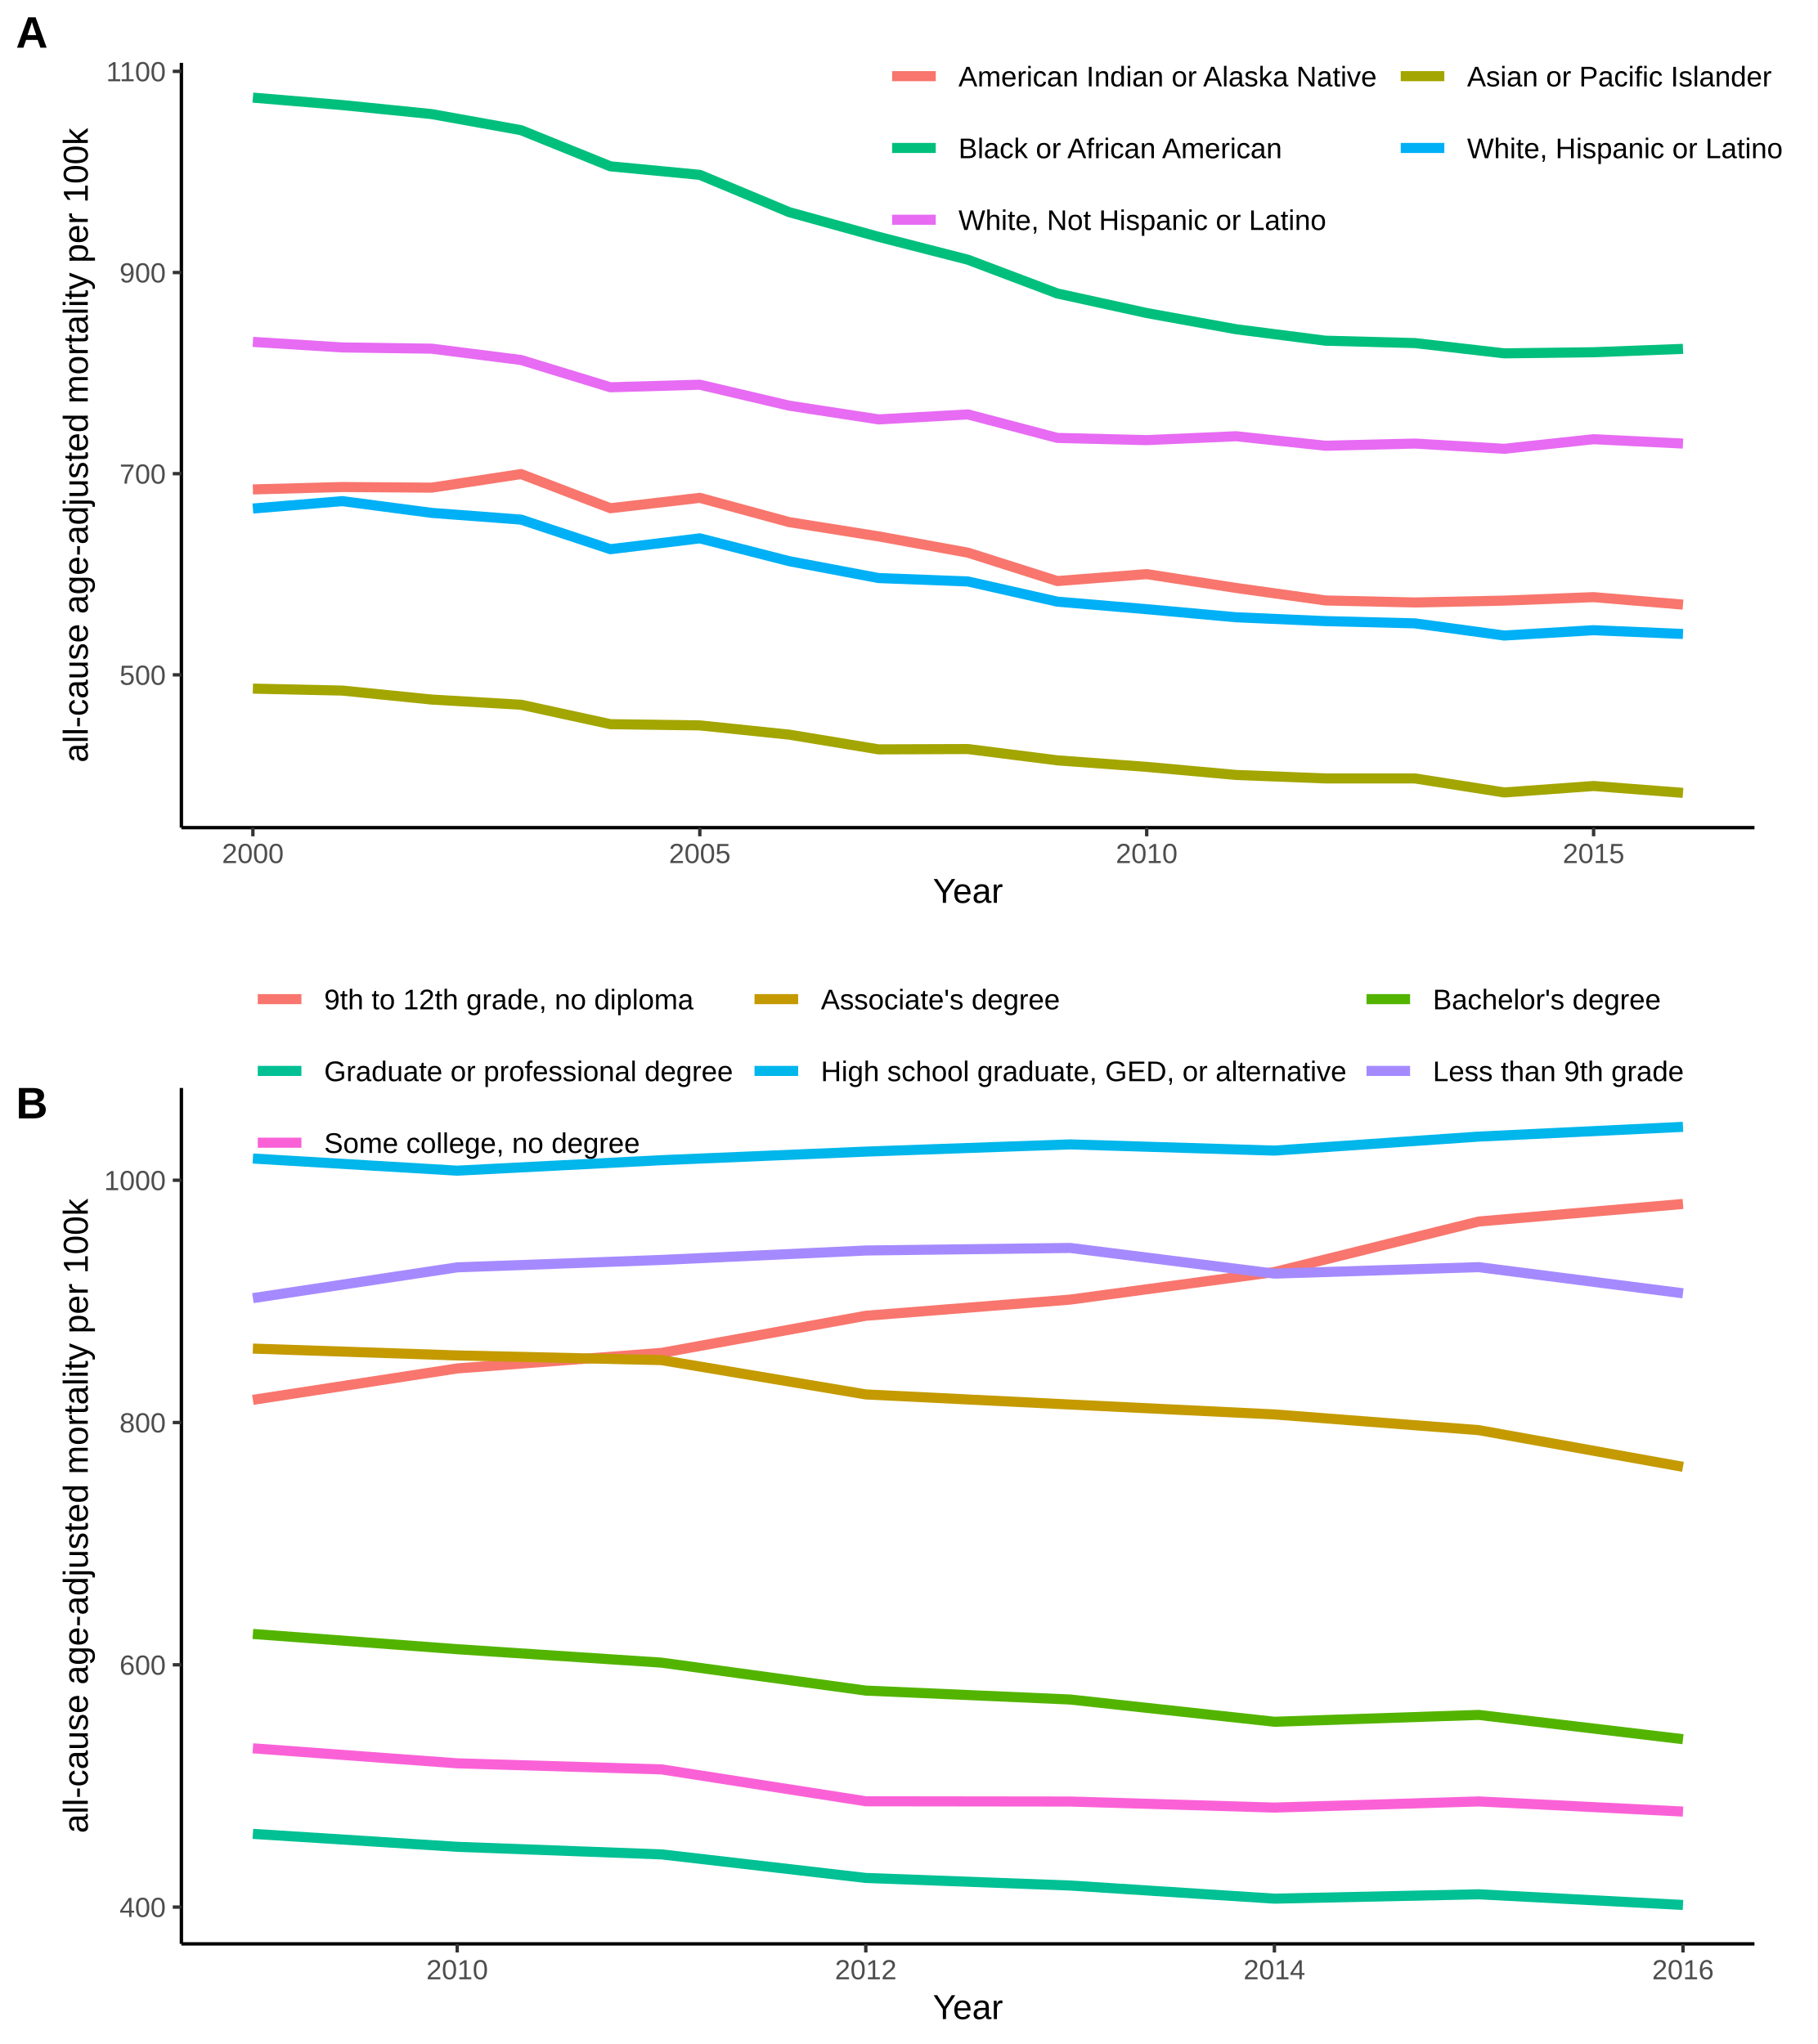
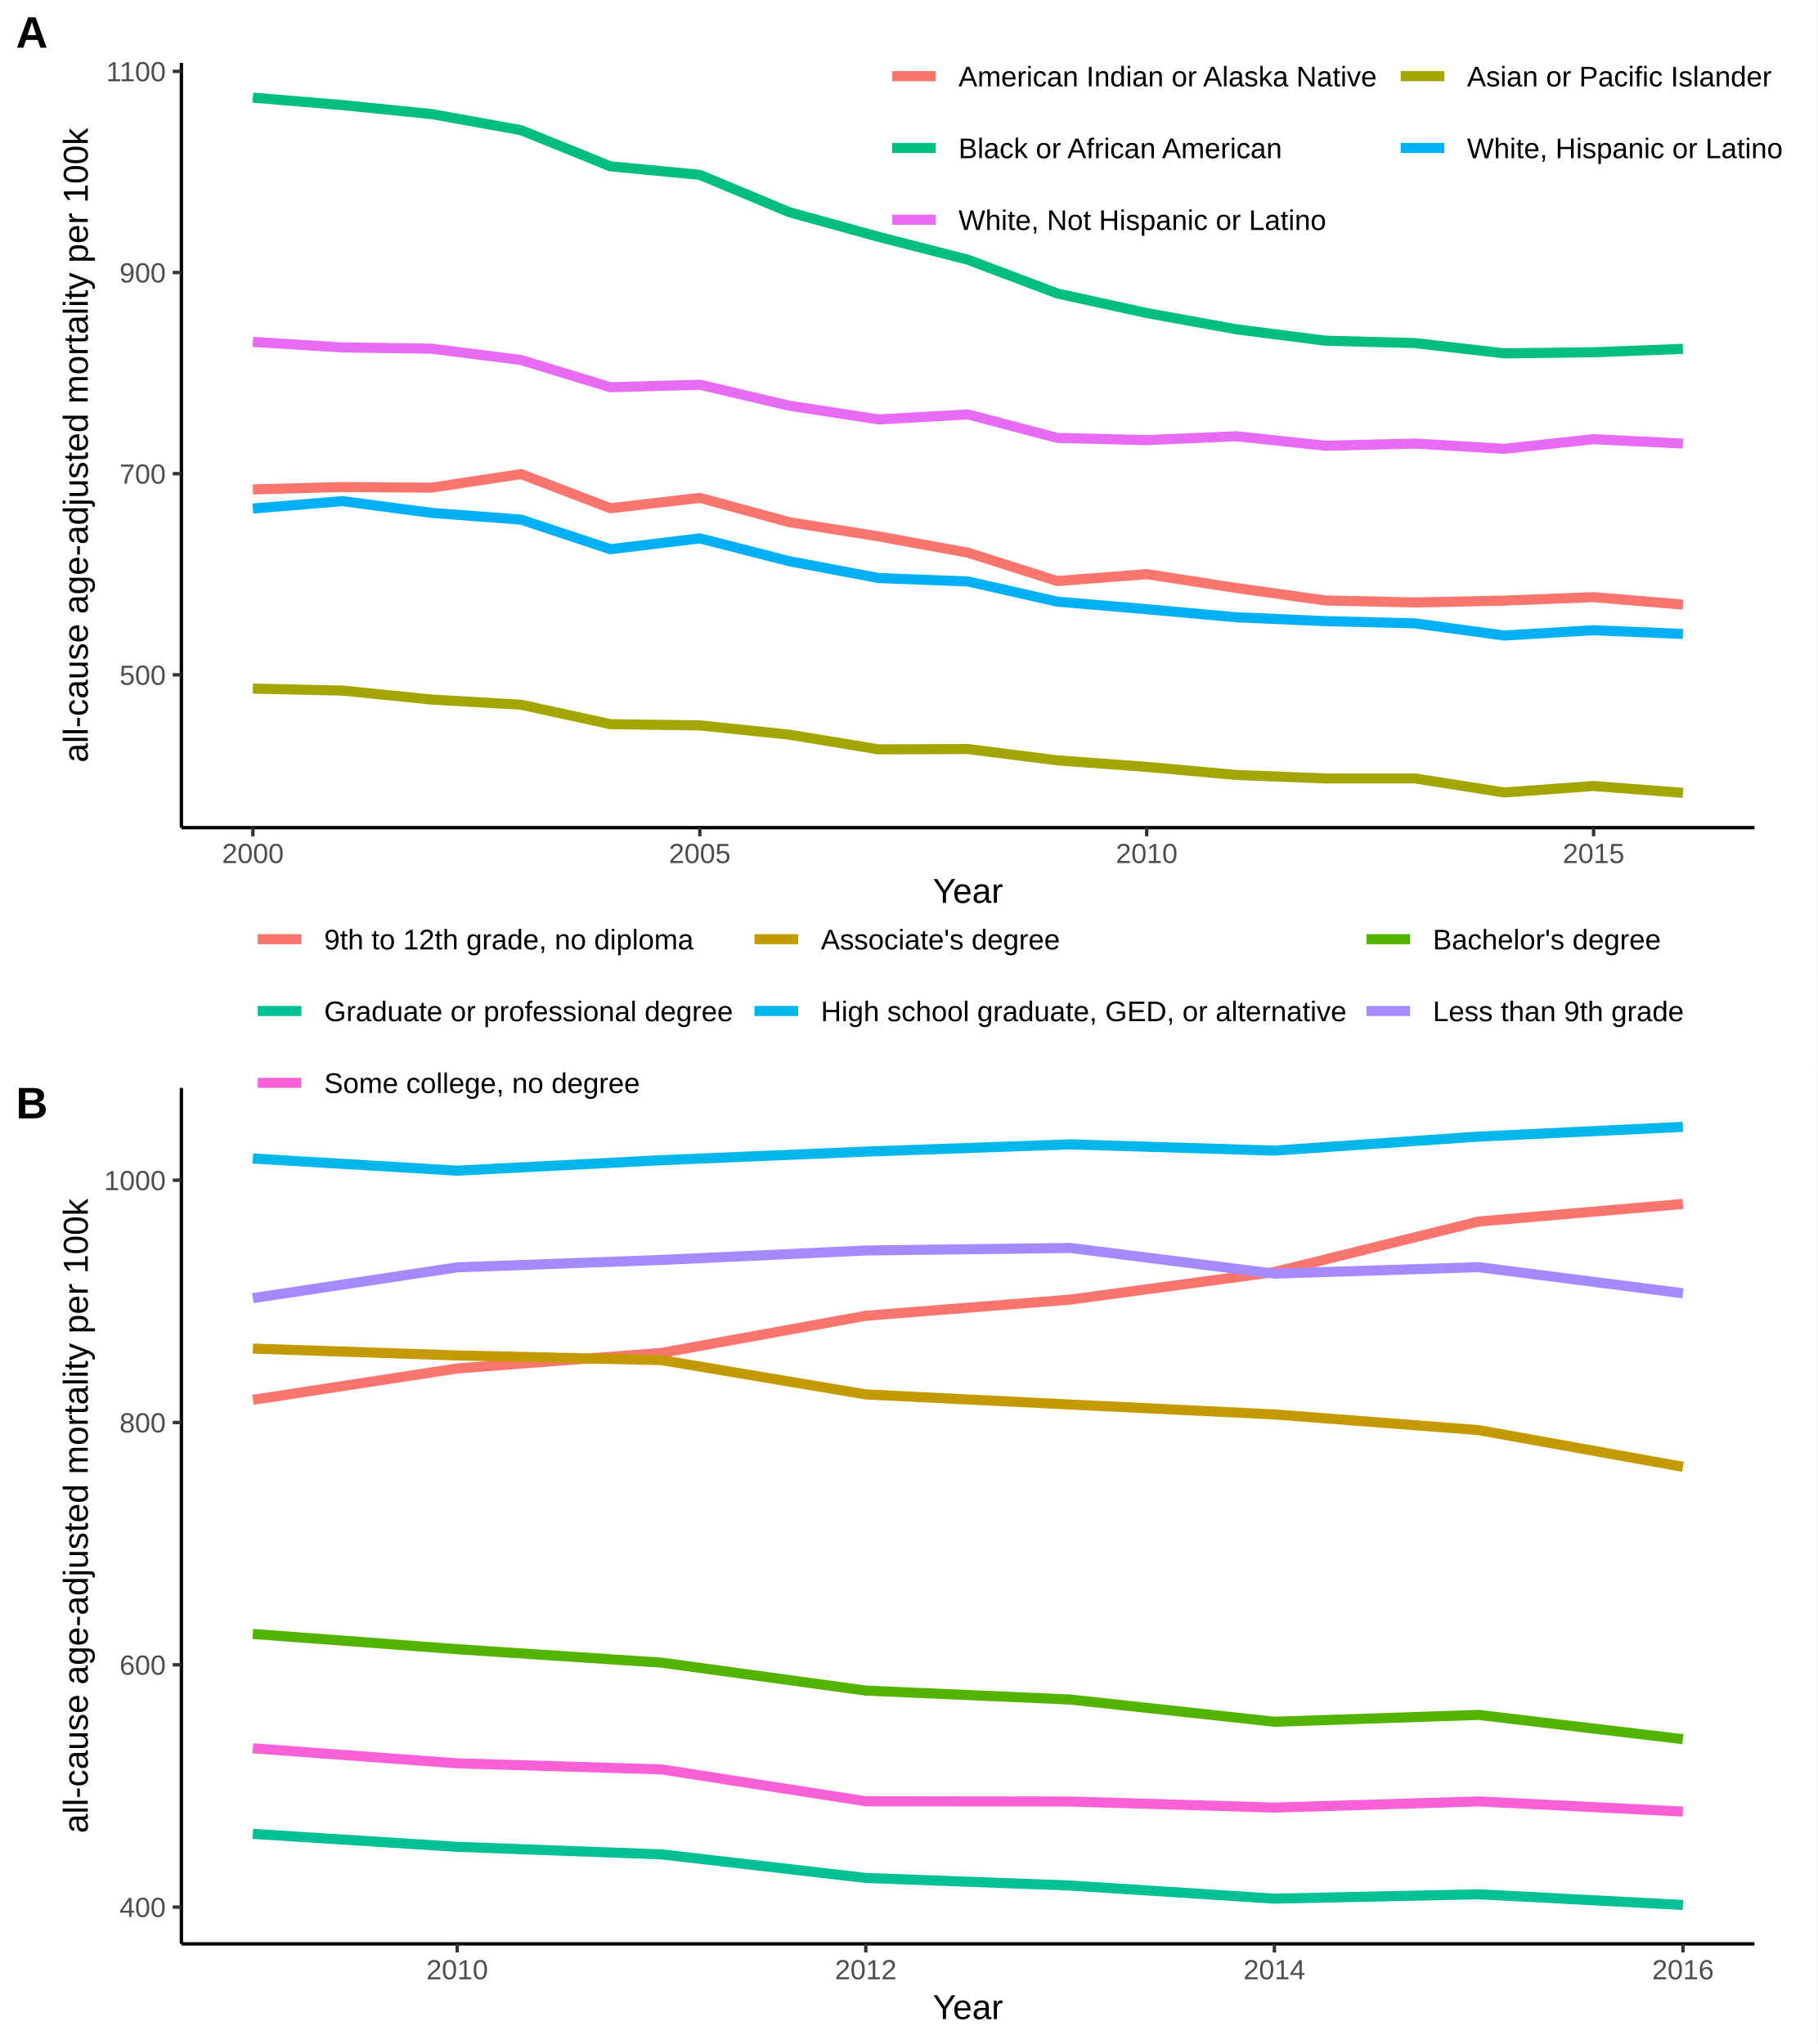
<svg xmlns="http://www.w3.org/2000/svg" class="svglite" width="576.00pt" height="648.00pt" viewBox="0 0 576.00 648.00">
  <defs>
    <style type="text/css">
    .svglite line, .svglite polyline, .svglite polygon, .svglite path, .svglite rect, .svglite circle {
      fill: none;
      stroke: #000000;
      stroke-linecap: round;
      stroke-linejoin: round;
      stroke-miterlimit: 10.00;
    }
  </style>
  </defs>
  <rect width="100%" height="100%" style="stroke: none; fill: #FFFFFF;" />
  <defs>
    <clipPath id="cpMC4wMHw1NzYuMDB8MC4wMHw2NDguMDA=">
      <rect x="0.00" y="0.00" width="576.00" height="648.00" />
    </clipPath>
  </defs>
  <g clip-path="url(#cpMC4wMHw1NzYuMDB8MC4wMHw2NDguMDA=)">
</g>
  <defs>
    <clipPath id="cpMC4wMHw1NzYuMDB8MC4wMHwzMDguNTc=">
      <rect x="0.00" y="0.00" width="576.00" height="308.57" />
    </clipPath>
  </defs>
  <g clip-path="url(#cpMC4wMHw1NzYuMDB8MC4wMHwzMDguNTc=)">
    <rect x="0.00" y="0" width="576.00" height="308.57" style="stroke-width: 1.07; stroke: #FFFFFF; fill: #FFFFFF;" />
  </g>
  <g clip-path="url(#cpMC4wMHw1NzYuMDB8MC4wMHw2NDguMDA=)">
</g>
  <defs>
    <clipPath id="cpNTcuNDl8NTU2LjA3fDE5LjkzfDI2Mi4zOA==">
      <rect x="57.49" y="19.93" width="498.58" height="242.45" />
    </clipPath>
  </defs>
  <g clip-path="url(#cpNTcuNDl8NTU2LjA3fDE5LjkzfDI2Mi4zOA==)">
    <rect x="57.49" y="19.93" width="498.58" height="242.45" style="stroke-width: 1.07; stroke: none; fill: #FFFFFF;" />
    <polyline points="80.15,155.16 108.48,154.40 136.81,154.60 165.14,150.29 193.47,161.12 221.80,157.83 250.13,165.53 278.45,170.05 306.78,175.21 335.11,184.21 363.44,182.01 391.77,186.40 420.10,190.36 448.43,191.00 476.75,190.41 505.08,189.31 533.41,191.68 " style="stroke-width: 3.20; stroke: #F8766D; stroke-linecap: butt;" />
    <polyline points="80.15,218.31 108.48,218.93 136.81,221.78 165.14,223.42 193.47,229.58 221.80,229.97 250.13,232.90 278.45,237.57 306.78,237.47 335.11,241.05 363.44,243.12 391.77,245.68 420.10,246.78 448.43,246.78 476.75,251.23 505.08,249.18 533.41,251.36 " style="stroke-width: 3.20; stroke: #A3A500; stroke-linecap: butt;" />
    <polyline points="80.15,30.95 108.48,33.31 136.81,36.17 165.14,41.27 193.47,52.73 221.80,55.43 250.13,67.26 278.45,75.08 306.78,82.34 335.11,93.04 363.44,99.24 391.77,104.38 420.10,108.01 448.43,108.76 476.75,112.02 505.08,111.67 533.41,110.60 " style="stroke-width: 3.20; stroke: #00BF7D; stroke-linecap: butt;" />
    <polyline points="80.15,161.22 108.48,158.87 136.81,162.60 165.14,164.73 193.47,174.11 221.80,170.67 250.13,177.91 278.45,183.26 306.78,184.34 335.11,190.74 363.44,193.13 391.77,195.69 420.10,196.91 448.43,197.62 476.75,201.48 505.08,199.79 533.41,200.98 " style="stroke-width: 3.20; stroke: #00B0F6; stroke-linecap: butt;" />
    <polyline points="80.15,108.39 108.48,110.15 136.81,110.54 165.14,114.13 193.47,122.78 221.80,121.96 250.13,128.61 278.45,132.96 306.78,131.38 335.11,138.83 363.44,139.53 391.77,138.30 420.10,141.31 448.43,140.62 476.75,142.28 505.08,139.24 533.41,140.62 " style="stroke-width: 3.20; stroke: #E76BF3; stroke-linecap: butt;" />
  </g>
  <g clip-path="url(#cpMC4wMHw1NzYuMDB8MC4wMHw2NDguMDA=)">
    <polyline points="57.49,262.38 57.49,19.93 " style="stroke-width: 1.07; stroke-linecap: butt;" />
    <text x="52.56" y="217.11" text-anchor="end" style="font-size: 8.80px; fill: #4D4D4D; font-family: Arial;" textLength="14.69px" lengthAdjust="spacingAndGlyphs">500</text>
    <text x="52.56" y="153.33" text-anchor="end" style="font-size: 8.80px; fill: #4D4D4D; font-family: Arial;" textLength="14.69px" lengthAdjust="spacingAndGlyphs">700</text>
    <text x="52.56" y="89.55" text-anchor="end" style="font-size: 8.80px; fill: #4D4D4D; font-family: Arial;" textLength="14.69px" lengthAdjust="spacingAndGlyphs">900</text>
    <text x="52.56" y="25.77" text-anchor="end" style="font-size: 8.80px; fill: #4D4D4D; font-family: Arial;" textLength="19.58px" lengthAdjust="spacingAndGlyphs">1100</text>
    <polyline points="54.75,213.95 57.49,213.95 " style="stroke-width: 1.07; stroke: #333333; stroke-linecap: butt;" />
    <polyline points="54.75,150.17 57.49,150.17 " style="stroke-width: 1.07; stroke: #333333; stroke-linecap: butt;" />
    <polyline points="54.75,86.40 57.49,86.40 " style="stroke-width: 1.07; stroke: #333333; stroke-linecap: butt;" />
    <polyline points="54.75,22.62 57.49,22.62 " style="stroke-width: 1.07; stroke: #333333; stroke-linecap: butt;" />
    <polyline points="57.49,262.38 556.07,262.38 " style="stroke-width: 1.07; stroke-linecap: butt;" />
    <polyline points="80.15,265.12 80.15,262.38 " style="stroke-width: 1.07; stroke: #333333; stroke-linecap: butt;" />
    <polyline points="221.80,265.12 221.80,262.38 " style="stroke-width: 1.07; stroke: #333333; stroke-linecap: butt;" />
    <polyline points="363.44,265.12 363.44,262.38 " style="stroke-width: 1.07; stroke: #333333; stroke-linecap: butt;" />
    <polyline points="505.08,265.12 505.08,262.38 " style="stroke-width: 1.07; stroke: #333333; stroke-linecap: butt;" />
    <text x="80.15" y="273.62" text-anchor="middle" style="font-size: 8.80px; fill: #4D4D4D; font-family: Arial;" textLength="19.58px" lengthAdjust="spacingAndGlyphs">2000</text>
    <text x="221.80" y="273.62" text-anchor="middle" style="font-size: 8.80px; fill: #4D4D4D; font-family: Arial;" textLength="19.58px" lengthAdjust="spacingAndGlyphs">2005</text>
    <text x="363.44" y="273.62" text-anchor="middle" style="font-size: 8.80px; fill: #4D4D4D; font-family: Arial;" textLength="19.58px" lengthAdjust="spacingAndGlyphs">2010</text>
    <text x="505.08" y="273.62" text-anchor="middle" style="font-size: 8.80px; fill: #4D4D4D; font-family: Arial;" textLength="19.58px" lengthAdjust="spacingAndGlyphs">2015</text>
    <text x="306.78" y="286.23" text-anchor="middle" style="font-size: 11.00px; font-family: Arial;" textLength="23.24px" lengthAdjust="spacingAndGlyphs">Year</text>
    <text transform="translate(27.82,141.15) rotate(-90)" text-anchor="middle" style="font-size: 11.00px; font-family: Arial;" textLength="201.18px" lengthAdjust="spacingAndGlyphs">all-cause age-adjusted mortality per 100k</text>
    <rect x="275.55" y="4.55" width="294.81" height="79.24" style="stroke-width: 1.07; stroke: none;" />
    <line x1="282.75" y1="24.15" x2="296.58" y2="24.15" style="stroke-width: 3.20; stroke: #F8766D; stroke-linecap: butt;" />
    <line x1="443.95" y1="24.15" x2="457.77" y2="24.15" style="stroke-width: 3.20; stroke: #A3A500; stroke-linecap: butt;" />
    <line x1="282.75" y1="46.91" x2="296.58" y2="46.91" style="stroke-width: 3.20; stroke: #00BF7D; stroke-linecap: butt;" />
    <line x1="443.95" y1="46.91" x2="457.77" y2="46.91" style="stroke-width: 3.20; stroke: #00B0F6; stroke-linecap: butt;" />
    <line x1="282.75" y1="69.67" x2="296.58" y2="69.67" style="stroke-width: 3.20; stroke: #E76BF3; stroke-linecap: butt;" />
    <text x="303.78" y="27.38" style="font-size: 9.00px; font-family: Arial;" textLength="133.04px" lengthAdjust="spacingAndGlyphs">American Indian or Alaska Native</text>
    <text x="464.98" y="27.38" style="font-size: 9.00px; font-family: Arial;" textLength="96.53px" lengthAdjust="spacingAndGlyphs">Asian or Pacific Islander</text>
    <text x="303.78" y="50.14" style="font-size: 9.00px; font-family: Arial;" textLength="103.52px" lengthAdjust="spacingAndGlyphs">Black or African American</text>
    <text x="464.98" y="50.14" style="font-size: 9.00px; font-family: Arial;" textLength="100.03px" lengthAdjust="spacingAndGlyphs">White, Hispanic or Latino</text>
    <text x="303.78" y="72.90" style="font-size: 9.00px; font-family: Arial;" textLength="116.53px" lengthAdjust="spacingAndGlyphs">White, Not Hispanic or Latino</text>
    <text x="5.05" y="15.12" style="font-size: 14.00px; font-weight: bold; font-family: Arial;" textLength="10.11px" lengthAdjust="spacingAndGlyphs">A</text>
  </g>
  <defs>
    <clipPath id="cpMC4wMHw1NzYuMDB8MzM5LjQzfDY0OC4wMA==">
      <rect x="0.00" y="339.43" width="576.00" height="308.57" />
    </clipPath>
  </defs>
  <g clip-path="url(#cpMC4wMHw1NzYuMDB8MzM5LjQzfDY0OC4wMA==)">
    <rect x="0.00" y="339.43" width="576.00" height="308.57" style="stroke-width: 1.07; stroke: #FFFFFF; fill: #FFFFFF;" />
  </g>
  <g clip-path="url(#cpMC4wMHw1NzYuMDB8MC4wMHw2NDguMDA=)">
</g>
  <defs>
    <clipPath id="cpNTcuNDl8NTU2LjA3fDM0NC45MXw2MTYuMjU=">
      <rect x="57.49" y="344.91" width="498.58" height="271.34" />
    </clipPath>
  </defs>
  <g clip-path="url(#cpNTcuNDl8NTU2LjA3fDM0NC45MXw2MTYuMjU=)">
    <rect x="57.49" y="344.91" width="498.58" height="271.34" style="stroke-width: 1.07; stroke: none; fill: #FFFFFF;" />
    <polyline points="80.15,443.79 144.91,433.83 209.66,428.90 274.41,417.13 339.16,412.01 403.91,403.27 468.66,387.25 533.41,381.68 " style="stroke-width: 3.20; stroke: #F8766D; stroke-linecap: butt;" />
    <polyline points="80.15,427.54 144.91,429.71 209.66,431.19 274.41,442.07 339.16,445.27 403.91,448.41 468.66,453.39 533.41,465.03 " style="stroke-width: 3.20; stroke: #C49A00; stroke-linecap: butt;" />
    <polyline points="80.15,518.00 144.91,522.84 209.66,527.10 274.41,535.96 339.16,538.79 403.91,545.84 468.66,543.67 533.41,551.37 " style="stroke-width: 3.20; stroke: #53B400; stroke-linecap: butt;" />
    <polyline points="80.15,581.38 144.91,585.49 209.66,587.89 274.41,595.36 339.16,597.76 403.91,601.92 468.66,600.54 533.41,603.92 " style="stroke-width: 3.20; stroke: #00C094; stroke-linecap: butt;" />
    <polyline points="80.15,367.28 144.91,371.13 209.66,367.81 274.41,365.09 339.16,362.80 403.91,364.77 468.66,360.33 533.41,357.24 " style="stroke-width: 3.20; stroke: #00B6EB; stroke-linecap: butt;" />
    <polyline points="80.15,411.54 144.91,401.78 209.66,399.43 274.41,396.44 339.16,395.63 403.91,403.77 468.66,401.72 533.41,410.01 " style="stroke-width: 3.20; stroke: #A58AFF; stroke-linecap: butt;" />
    <polyline points="80.15,554.26 144.91,559.02 209.66,560.94 274.41,571.05 339.16,571.13 403.91,573.05 468.66,571.10 533.41,574.31 " style="stroke-width: 3.20; stroke: #FB61D7; stroke-linecap: butt;" />
  </g>
  <g clip-path="url(#cpMC4wMHw1NzYuMDB8MC4wMHw2NDguMDA=)">
    <polyline points="57.49,616.25 57.49,344.91 " style="stroke-width: 1.07; stroke-linecap: butt;" />
    <text x="52.56" y="607.74" text-anchor="end" style="font-size: 8.80px; fill: #4D4D4D; font-family: Arial;" textLength="14.69px" lengthAdjust="spacingAndGlyphs">400</text>
    <text x="52.56" y="530.93" text-anchor="end" style="font-size: 8.80px; fill: #4D4D4D; font-family: Arial;" textLength="14.69px" lengthAdjust="spacingAndGlyphs">600</text>
    <text x="52.56" y="454.12" text-anchor="end" style="font-size: 8.80px; fill: #4D4D4D; font-family: Arial;" textLength="14.69px" lengthAdjust="spacingAndGlyphs">800</text>
    <text x="52.56" y="377.31" text-anchor="end" style="font-size: 8.80px; fill: #4D4D4D; font-family: Arial;" textLength="19.58px" lengthAdjust="spacingAndGlyphs">1000</text>
    <polyline points="54.75,604.59 57.49,604.59 " style="stroke-width: 1.07; stroke: #333333; stroke-linecap: butt;" />
    <polyline points="54.75,527.78 57.49,527.78 " style="stroke-width: 1.07; stroke: #333333; stroke-linecap: butt;" />
    <polyline points="54.75,450.97 57.49,450.97 " style="stroke-width: 1.07; stroke: #333333; stroke-linecap: butt;" />
    <polyline points="54.75,374.16 57.49,374.16 " style="stroke-width: 1.07; stroke: #333333; stroke-linecap: butt;" />
    <polyline points="57.49,616.25 556.07,616.25 " style="stroke-width: 1.07; stroke-linecap: butt;" />
    <polyline points="144.91,618.99 144.91,616.25 " style="stroke-width: 1.07; stroke: #333333; stroke-linecap: butt;" />
    <polyline points="274.41,618.99 274.41,616.25 " style="stroke-width: 1.07; stroke: #333333; stroke-linecap: butt;" />
    <polyline points="403.91,618.99 403.91,616.25 " style="stroke-width: 1.07; stroke: #333333; stroke-linecap: butt;" />
    <polyline points="533.41,618.99 533.41,616.25 " style="stroke-width: 1.07; stroke: #333333; stroke-linecap: butt;" />
    <text x="144.91" y="627.49" text-anchor="middle" style="font-size: 8.80px; fill: #4D4D4D; font-family: Arial;" textLength="19.58px" lengthAdjust="spacingAndGlyphs">2010</text>
    <text x="274.41" y="627.49" text-anchor="middle" style="font-size: 8.80px; fill: #4D4D4D; font-family: Arial;" textLength="19.58px" lengthAdjust="spacingAndGlyphs">2012</text>
    <text x="403.91" y="627.49" text-anchor="middle" style="font-size: 8.80px; fill: #4D4D4D; font-family: Arial;" textLength="19.58px" lengthAdjust="spacingAndGlyphs">2014</text>
    <text x="533.41" y="627.49" text-anchor="middle" style="font-size: 8.80px; fill: #4D4D4D; font-family: Arial;" textLength="19.58px" lengthAdjust="spacingAndGlyphs">2016</text>
    <text x="306.78" y="640.10" text-anchor="middle" style="font-size: 11.00px; font-family: Arial;" textLength="23.24px" lengthAdjust="spacingAndGlyphs">Year</text>
    <text transform="translate(27.82,480.58) rotate(-90)" text-anchor="middle" style="font-size: 11.00px; font-family: Arial;" textLength="201.18px" lengthAdjust="spacingAndGlyphs">all-cause age-adjusted mortality per 100k</text>
-     <rect x="74.49" y="297.15" width="464.58" height="79.24" style="stroke-width: 1.07; stroke: none;" />
-     <line x1="81.70" y1="316.75" x2="95.53" y2="316.75" style="stroke-width: 3.20; stroke: #F8766D; stroke-linecap: butt;" />
-     <line x1="239.14" y1="316.75" x2="252.97" y2="316.75" style="stroke-width: 3.20; stroke: #C49A00; stroke-linecap: butt;" />
-     <line x1="433.10" y1="316.75" x2="446.92" y2="316.75" style="stroke-width: 3.20; stroke: #53B400; stroke-linecap: butt;" />
-     <line x1="81.70" y1="339.51" x2="95.53" y2="339.51" style="stroke-width: 3.20; stroke: #00C094; stroke-linecap: butt;" />
-     <line x1="239.14" y1="339.51" x2="252.97" y2="339.51" style="stroke-width: 3.20; stroke: #00B6EB; stroke-linecap: butt;" />
-     <line x1="433.10" y1="339.51" x2="446.92" y2="339.51" style="stroke-width: 3.20; stroke: #A58AFF; stroke-linecap: butt;" />
-     <line x1="81.70" y1="362.27" x2="95.53" y2="362.27" style="stroke-width: 3.20; stroke: #FB61D7; stroke-linecap: butt;" />
-     <text x="102.73" y="319.98" style="font-size: 9.00px; font-family: Arial;" textLength="117.04px" lengthAdjust="spacingAndGlyphs">9th to 12th grade, no diploma</text>
-     <text x="260.18" y="319.98" style="font-size: 9.00px; font-family: Arial;" textLength="75.75px" lengthAdjust="spacingAndGlyphs">Associate's degree</text>
-     <text x="454.13" y="319.98" style="font-size: 9.00px; font-family: Arial;" textLength="72.25px" lengthAdjust="spacingAndGlyphs">Bachelor's degree</text>
-     <text x="102.73" y="342.74" style="font-size: 9.00px; font-family: Arial;" textLength="129.54px" lengthAdjust="spacingAndGlyphs">Graduate or professional degree</text>
-     <text x="260.18" y="342.74" style="font-size: 9.00px; font-family: Arial;" textLength="166.55px" lengthAdjust="spacingAndGlyphs">High school graduate, GED, or alternative</text>
-     <text x="454.13" y="342.74" style="font-size: 9.00px; font-family: Arial;" textLength="79.53px" lengthAdjust="spacingAndGlyphs">Less than 9th grade</text>
-     <text x="102.73" y="365.50" style="font-size: 9.00px; font-family: Arial;" textLength="100.04px" lengthAdjust="spacingAndGlyphs">Some college, no degree</text>
+     <rect x="74.49" y="278.16" width="464.58" height="79.24" style="stroke-width: 1.07; stroke: none;" />
+     <line x1="81.70" y1="297.75" x2="95.53" y2="297.75" style="stroke-width: 3.20; stroke: #F8766D; stroke-linecap: butt;" />
+     <line x1="239.14" y1="297.75" x2="252.97" y2="297.75" style="stroke-width: 3.20; stroke: #C49A00; stroke-linecap: butt;" />
+     <line x1="433.10" y1="297.75" x2="446.92" y2="297.75" style="stroke-width: 3.20; stroke: #53B400; stroke-linecap: butt;" />
+     <line x1="81.70" y1="320.51" x2="95.53" y2="320.51" style="stroke-width: 3.20; stroke: #00C094; stroke-linecap: butt;" />
+     <line x1="239.14" y1="320.51" x2="252.97" y2="320.51" style="stroke-width: 3.20; stroke: #00B6EB; stroke-linecap: butt;" />
+     <line x1="433.10" y1="320.51" x2="446.92" y2="320.51" style="stroke-width: 3.20; stroke: #A58AFF; stroke-linecap: butt;" />
+     <line x1="81.70" y1="343.27" x2="95.53" y2="343.27" style="stroke-width: 3.20; stroke: #FB61D7; stroke-linecap: butt;" />
+     <text x="102.73" y="300.98" style="font-size: 9.00px; font-family: Arial;" textLength="117.04px" lengthAdjust="spacingAndGlyphs">9th to 12th grade, no diploma</text>
+     <text x="260.18" y="300.98" style="font-size: 9.00px; font-family: Arial;" textLength="75.75px" lengthAdjust="spacingAndGlyphs">Associate's degree</text>
+     <text x="454.13" y="300.98" style="font-size: 9.00px; font-family: Arial;" textLength="72.25px" lengthAdjust="spacingAndGlyphs">Bachelor's degree</text>
+     <text x="102.73" y="323.74" style="font-size: 9.00px; font-family: Arial;" textLength="129.54px" lengthAdjust="spacingAndGlyphs">Graduate or professional degree</text>
+     <text x="260.18" y="323.74" style="font-size: 9.00px; font-family: Arial;" textLength="166.55px" lengthAdjust="spacingAndGlyphs">High school graduate, GED, or alternative</text>
+     <text x="454.13" y="323.74" style="font-size: 9.00px; font-family: Arial;" textLength="79.53px" lengthAdjust="spacingAndGlyphs">Less than 9th grade</text>
+     <text x="102.73" y="346.50" style="font-size: 9.00px; font-family: Arial;" textLength="100.04px" lengthAdjust="spacingAndGlyphs">Some college, no degree</text>
    <text x="5.05" y="354.55" style="font-size: 14.00px; font-weight: bold; font-family: Arial;" textLength="10.11px" lengthAdjust="spacingAndGlyphs">B</text>
  </g>
</svg>
